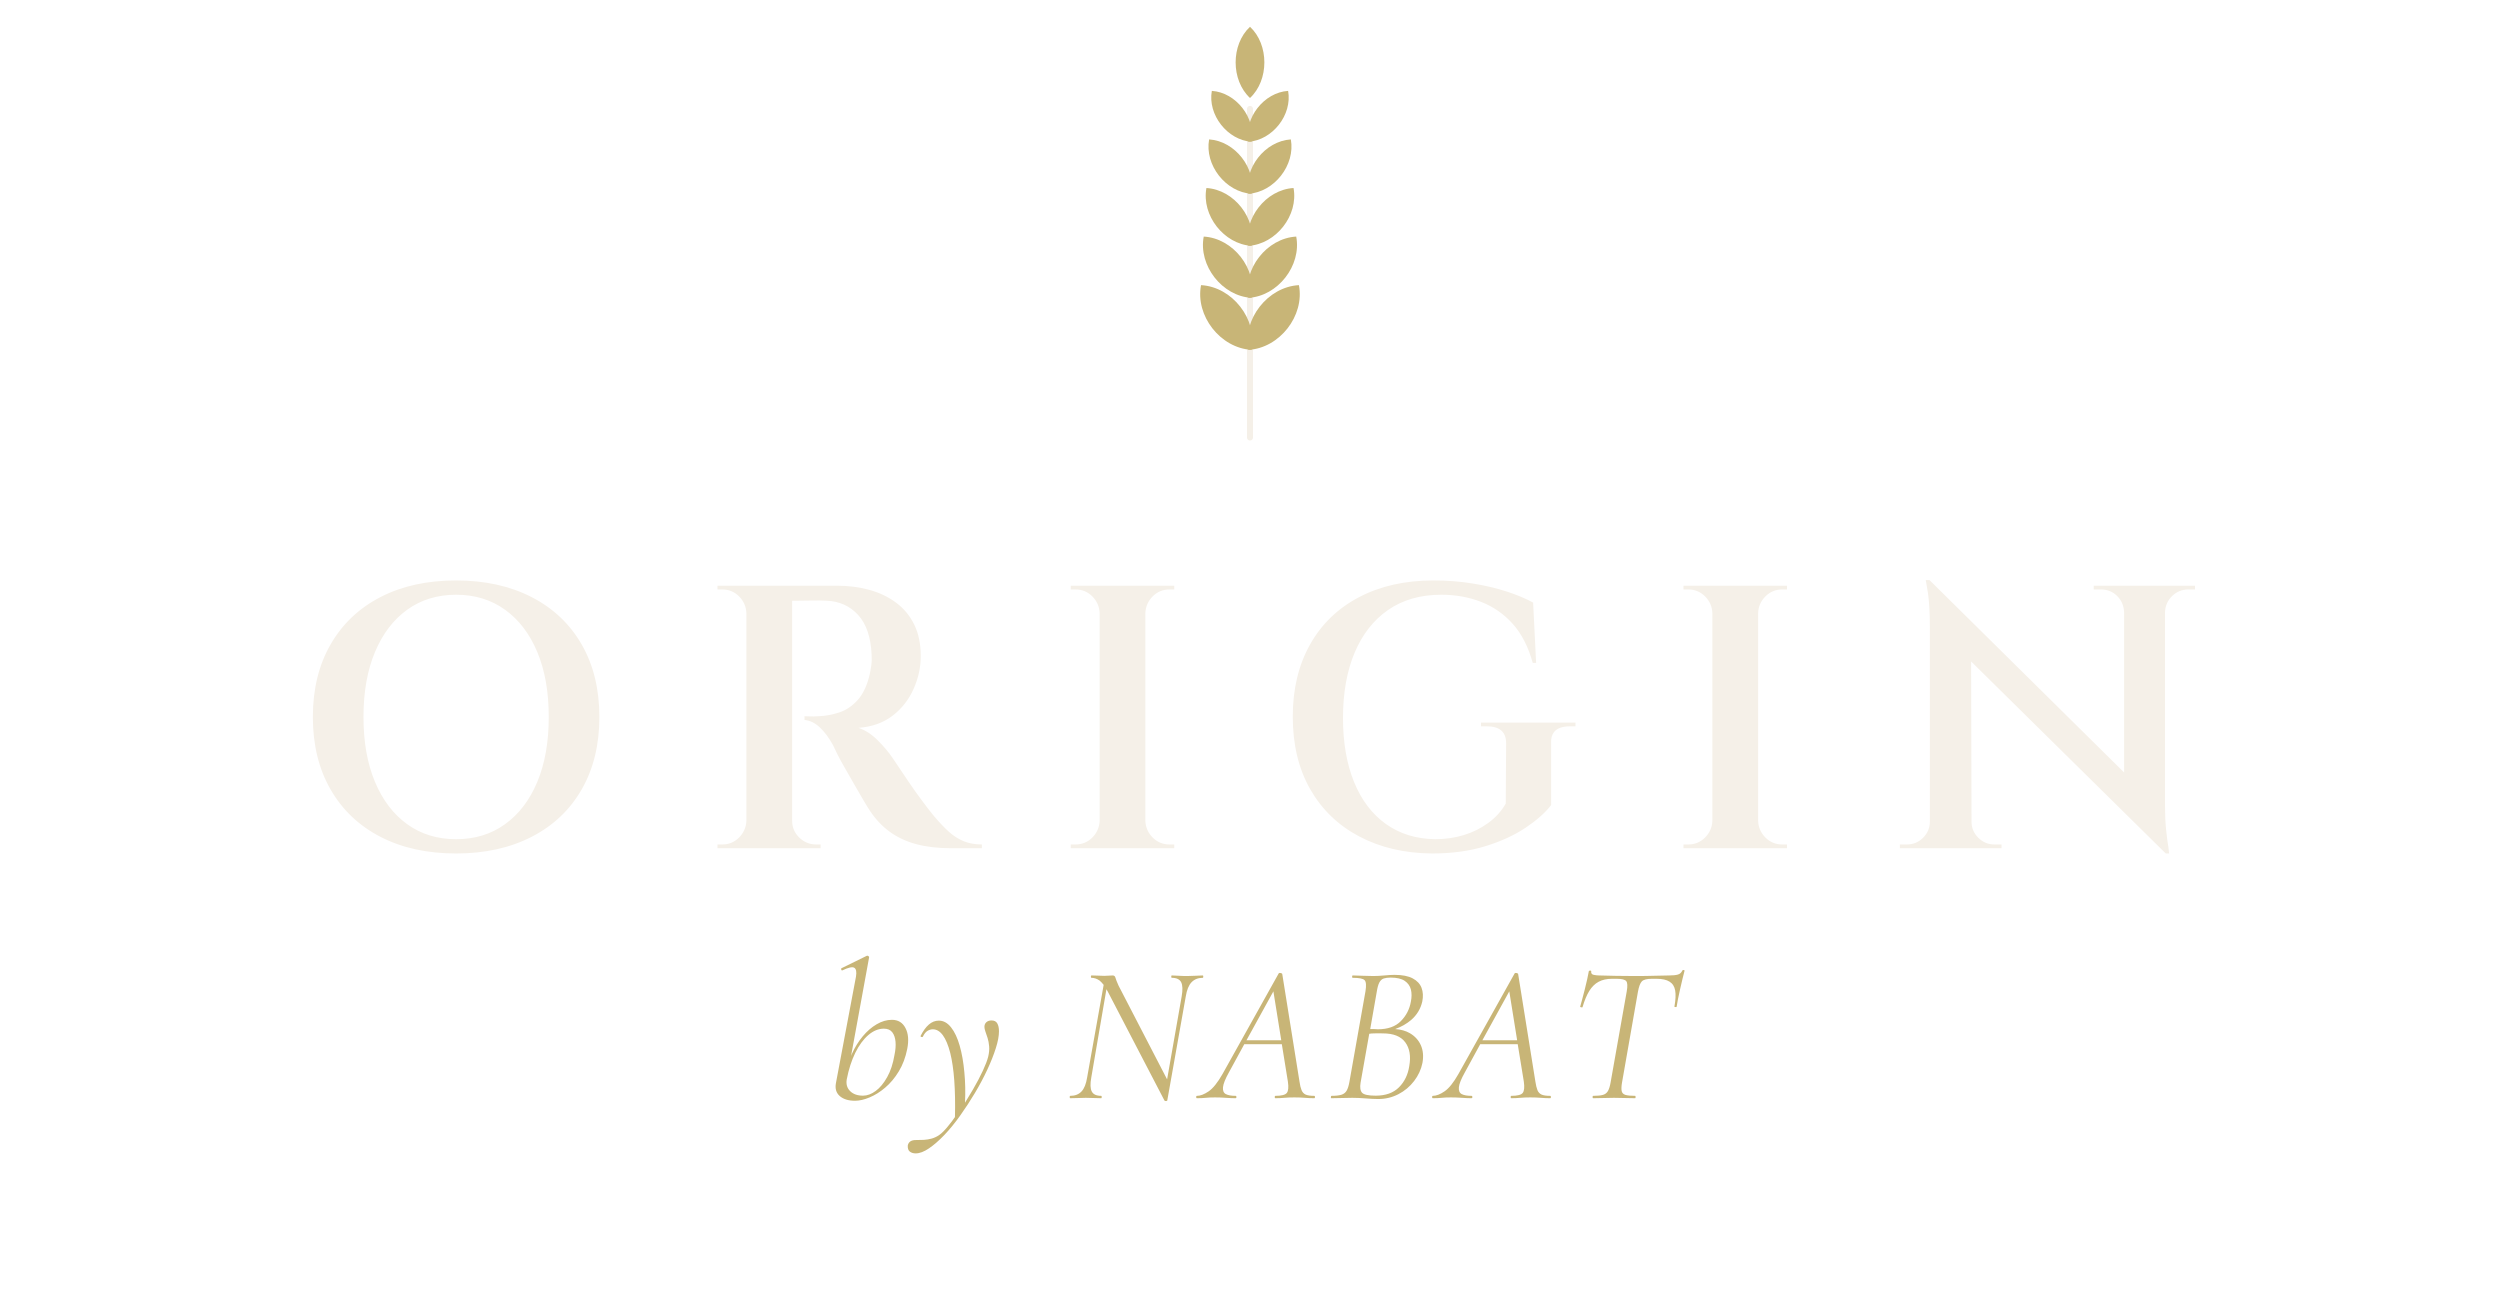
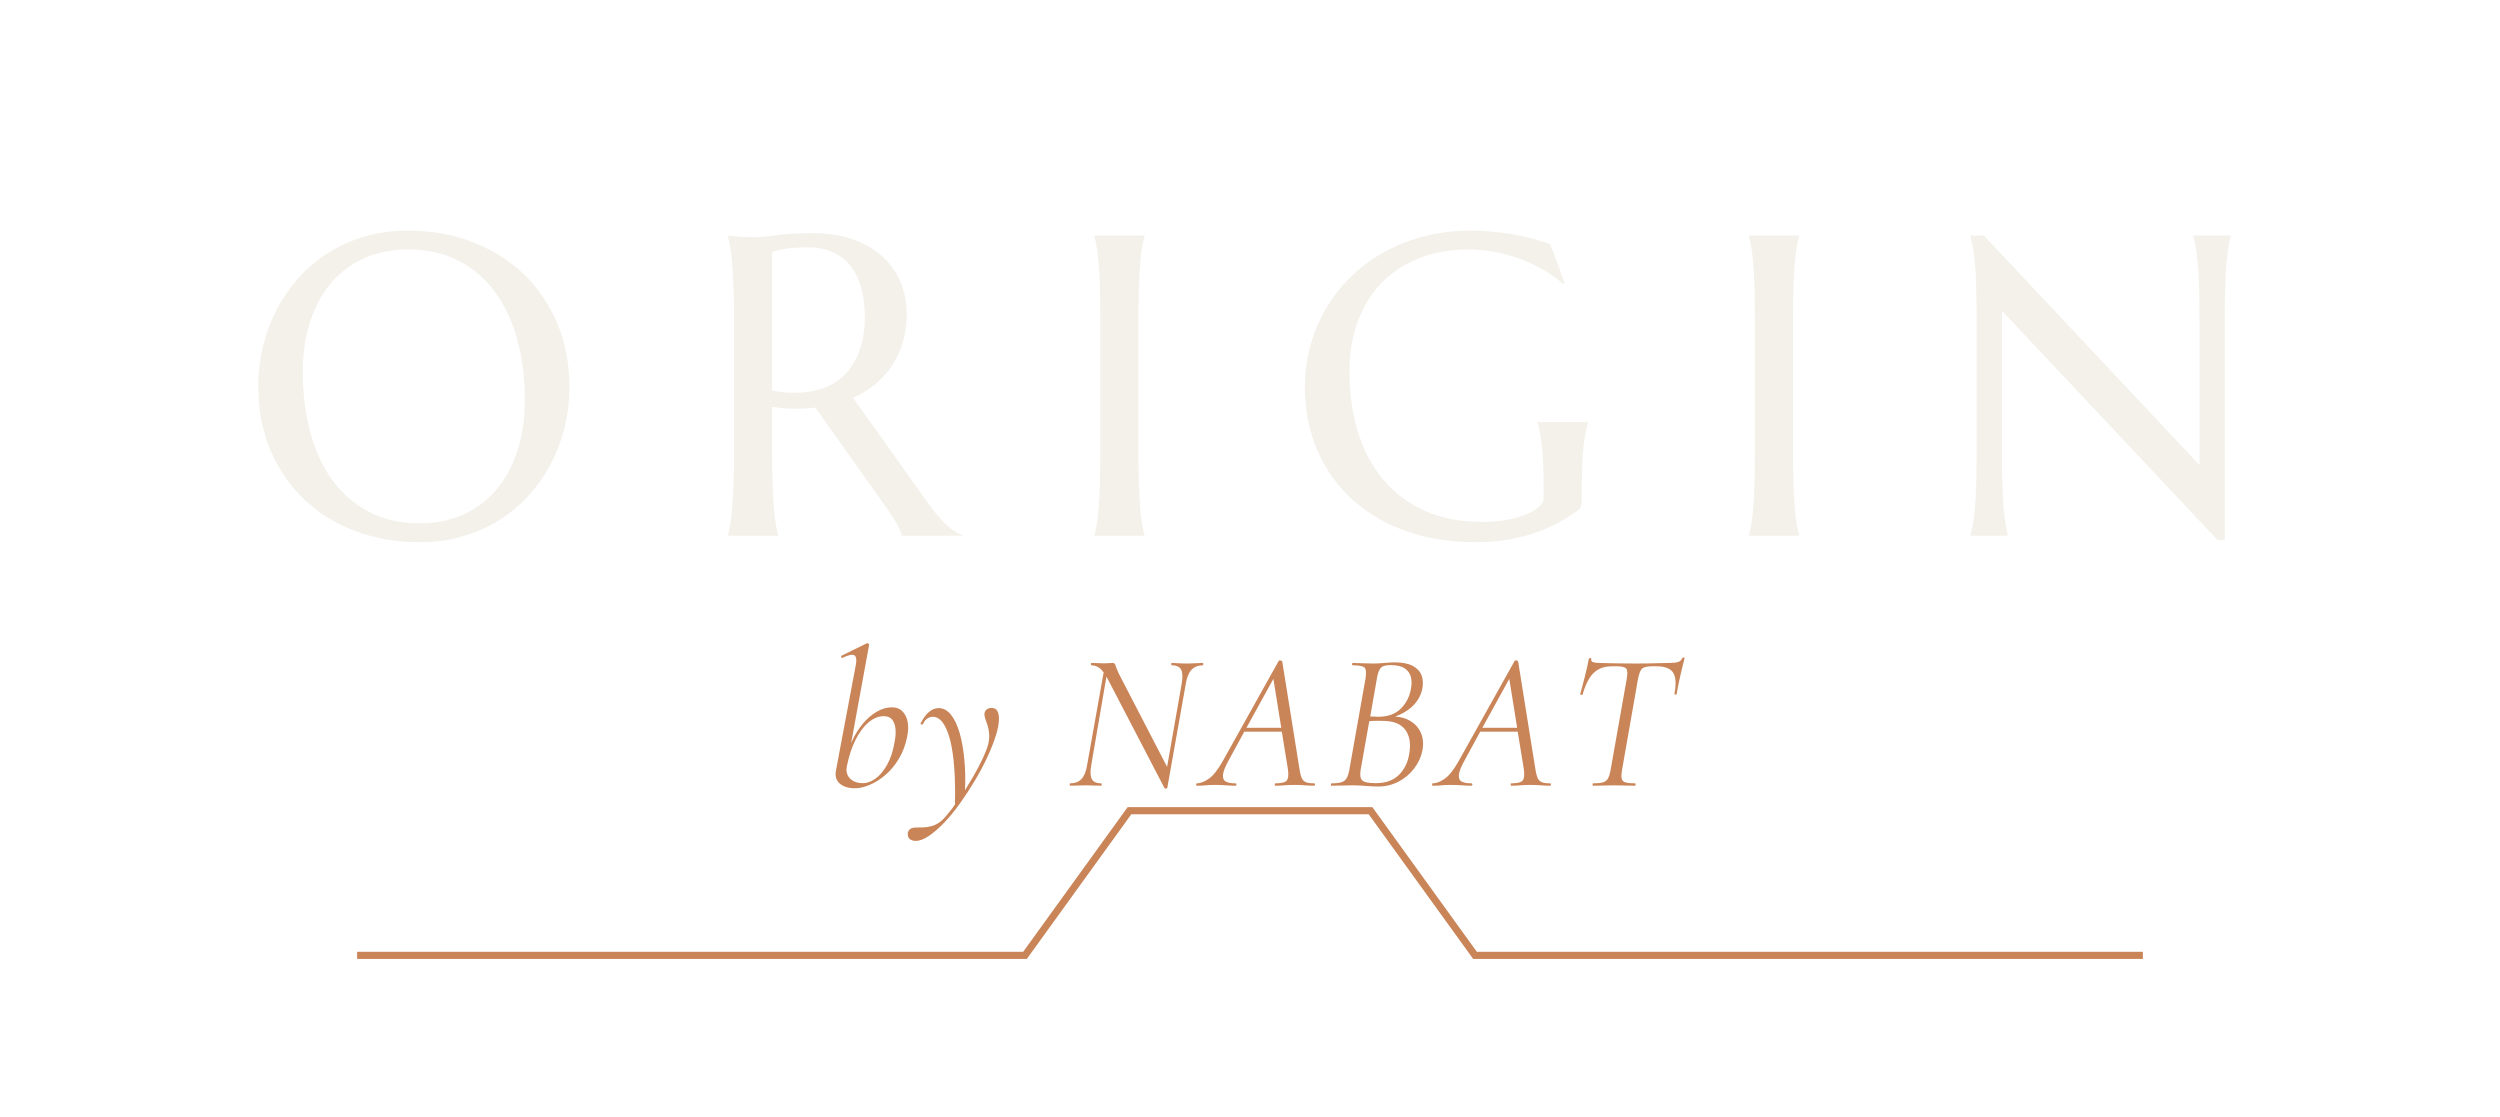
- <svg xmlns="http://www.w3.org/2000/svg" viewBox="0 0 560 290" role="img" aria-label="Origin by NABAT">
-   <style>.stem{stroke:#F5F0E8}.gr{fill:#C8B577}</style>
-   <g transform="translate(249.33 6)">
-     <path d="M30.67 92.00V18.40" stroke-width="1.35" stroke-linecap="round" fill="none" class="stem" />
-     <g class="gr">
-       <path transform="translate(31.03 72.37) rotate(-38)" d="M0 0C5.27 -4.60 5.27 -13.80 0 -18.40C-5.27 -13.80 -5.27 -4.60 0 0Z" />
-       <path transform="translate(30.30 72.37) rotate(38)" d="M0 0C5.27 -4.60 5.27 -13.80 0 -18.40C-5.27 -13.80 -5.27 -4.60 0 0Z" />
-       <path transform="translate(31.03 60.72) rotate(-38)" d="M0 0C4.97 -4.35 4.97 -13.06 0 -17.42C-4.97 -13.06 -4.97 -4.35 0 0Z" />
-       <path transform="translate(30.30 60.72) rotate(38)" d="M0 0C4.97 -4.35 4.97 -13.06 0 -17.42C-4.97 -13.06 -4.97 -4.35 0 0Z" />
-       <path transform="translate(31.03 49.07) rotate(-38)" d="M0 0C4.66 -4.11 4.66 -12.33 0 -16.44C-4.66 -12.33 -4.66 -4.11 0 0Z" />
-       <path transform="translate(30.30 49.07) rotate(38)" d="M0 0C4.66 -4.11 4.66 -12.33 0 -16.44C-4.66 -12.33 -4.66 -4.11 0 0Z" />
-       <path transform="translate(31.03 37.41) rotate(-38)" d="M0 0C4.35 -3.86 4.35 -11.59 0 -15.46C-4.35 -11.59 -4.35 -3.86 0 0Z" />
-       <path transform="translate(30.30 37.41) rotate(38)" d="M0 0C4.35 -3.86 4.35 -11.59 0 -15.46C-4.35 -11.59 -4.35 -3.86 0 0Z" />
-       <path transform="translate(31.03 25.76) rotate(-38)" d="M0 0C4.05 -3.62 4.05 -10.86 0 -14.47C-4.05 -10.86 -4.05 -3.62 0 0Z" />
-       <path transform="translate(30.30 25.76) rotate(38)" d="M0 0C4.05 -3.62 4.05 -10.86 0 -14.47C-4.05 -10.86 -4.05 -3.62 0 0Z" />
-       <path transform="translate(30.67 15.95) rotate(0)" d="M0 0C4.29 -3.99 4.29 -11.96 0 -15.95C-4.29 -11.96 -4.29 -3.99 0 0Z" />
-     </g>
-   </g>
-   <path fill="#F5F0E8" d="M102.17 130.02L102.17 130.02Q111.83 130.02 119.10 133.76Q126.36 137.50 130.31 144.39Q134.26 151.28 134.26 160.60L134.26 160.60Q134.26 169.92 130.31 176.81Q126.36 183.70 119.10 187.44Q111.83 191.18 102.17 191.18L102.17 191.18Q92.43 191.18 85.20 187.44Q77.98 183.70 74.03 176.81Q70.08 169.92 70.08 160.60L70.08 160.60Q70.08 151.28 74.03 144.39Q77.98 137.50 85.20 133.76Q92.43 130.02 102.17 130.02ZM102.17 187.98L102.17 187.98Q108.47 187.98 113.13 184.62Q117.80 181.26 120.36 175.13Q122.92 169 122.92 160.60L122.92 160.60Q122.92 152.20 120.36 146.07Q117.80 139.94 113.13 136.58Q108.47 133.22 102.17 133.22L102.17 133.22Q95.87 133.22 91.21 136.58Q86.55 139.94 83.99 146.07Q81.42 152.20 81.42 160.60L81.42 160.60Q81.42 169 83.99 175.13Q86.55 181.26 91.21 184.62Q95.87 187.98 102.17 187.98ZM167.19 183.87L167.19 183.87L167.19 137.33Q167.10 135.15 165.55 133.59Q164.00 132.04 161.81 132.04L161.81 132.04L160.72 132.04L160.72 131.20L187.52 131.20Q191.30 131.20 194.70 132.12Q198.10 133.05 200.70 134.98Q203.31 136.91 204.78 139.89Q206.25 142.88 206.25 146.99L206.25 146.99Q206.25 150.69 204.65 154.30Q203.06 157.91 199.95 160.31Q196.84 162.70 192.30 163.04L192.30 163.04Q194.57 163.79 196.63 165.85Q198.69 167.91 200.03 169.92L200.03 169.92Q200.12 170.01 201.08 171.48Q202.05 172.95 203.48 175.05Q204.90 177.15 206.46 179.25Q208.01 181.35 209.19 182.78L209.19 182.78Q211.04 184.96 212.59 186.35Q214.14 187.73 215.91 188.45Q217.67 189.16 219.94 189.16L219.94 189.16L219.94 190L212.97 190Q208.60 190 205.20 189.08Q201.80 188.15 199.28 186.30Q196.76 184.46 194.91 181.68L194.91 181.68Q194.40 180.93 193.48 179.37Q192.56 177.82 191.46 175.89Q190.37 173.96 189.32 172.15Q188.27 170.34 187.56 168.92Q186.84 167.49 186.59 166.90L186.59 166.90Q185.25 164.46 183.65 162.95Q182.06 161.44 180.21 161.27L180.21 161.27L180.21 160.43Q180.38 160.43 181.30 160.47Q182.22 160.52 183.40 160.43L183.40 160.43Q185.67 160.35 187.98 159.59Q190.29 158.84 192.14 156.78Q193.98 154.72 194.82 151.02L194.82 151.02Q194.99 150.27 195.16 149.09Q195.33 147.92 195.24 146.66L195.24 146.66Q194.99 140.78 192.22 137.75Q189.45 134.73 185.16 134.56L185.16 134.56Q183.57 134.48 181.80 134.52Q180.04 134.56 178.78 134.56L178.78 134.56L177.44 134.56L177.44 183.87Q177.44 186.05 179.03 187.61Q180.63 189.16 182.81 189.16L182.81 189.16L183.82 189.16L183.82 190L160.72 190L160.72 189.16L161.81 189.16Q164.00 189.16 165.55 187.61Q167.10 186.05 167.19 183.87ZM246.32 183.87L246.32 183.87L246.32 137.33Q246.23 135.15 244.68 133.59Q243.12 132.04 240.94 132.04L240.94 132.04L239.85 132.04L239.85 131.20L263.03 131.20L263.03 132.04L261.94 132.04Q259.76 132.04 258.20 133.59Q256.65 135.15 256.56 137.33L256.56 137.33L256.56 183.87Q256.65 186.05 258.20 187.61Q259.76 189.16 261.94 189.16L261.94 189.16L263.03 189.16L263.03 190L239.85 190L239.85 189.16L240.94 189.16Q243.12 189.16 244.68 187.61Q246.23 186.05 246.32 183.87ZM347.45 166.48L347.45 166.48L347.45 180.34Q345.52 182.86 341.78 185.38Q338.04 187.90 332.75 189.54Q327.46 191.18 320.74 191.18L320.74 191.18Q311.50 191.09 304.44 187.35Q297.39 183.62 293.48 176.77Q289.58 169.92 289.58 160.52L289.58 160.52Q289.58 151.28 293.44 144.39Q297.30 137.50 304.44 133.76Q311.58 130.02 321.08 130.02L321.08 130.02Q325.70 130.02 329.85 130.70Q334.01 131.37 337.50 132.50Q340.98 133.64 343.42 134.98L343.42 134.98L344.09 148.50L343.34 148.50Q341.82 143.04 338.84 139.73Q335.86 136.41 331.74 134.81Q327.63 133.22 322.84 133.22L322.84 133.22Q315.87 133.22 310.95 136.62Q306.04 140.02 303.44 146.19Q300.83 152.37 300.83 160.85L300.83 160.85Q300.83 169.08 303.31 175.17Q305.79 181.26 310.45 184.58Q315.11 187.90 321.50 187.98L321.50 187.98Q324.86 187.98 327.88 187.06Q330.90 186.14 333.38 184.33Q335.86 182.52 337.29 180.00L337.29 180.00L337.37 166.48Q337.37 162.70 333.09 162.70L333.09 162.70L331.74 162.70L331.74 161.86L352.91 161.86L352.91 162.70L351.65 162.70Q349.13 162.70 348.12 163.96L348.12 163.96Q347.37 164.88 347.45 166.48ZM383.57 183.87L383.57 183.87L383.57 137.33Q383.49 135.15 381.93 133.59Q380.38 132.04 378.20 132.04L378.20 132.04L377.10 132.04L377.10 131.20L400.29 131.20L400.29 132.04L399.20 132.04Q397.01 132.04 395.46 133.59Q393.90 135.15 393.82 137.33L393.82 137.33L393.82 183.87Q393.90 186.05 395.46 187.61Q397.01 189.16 399.20 189.16L399.20 189.16L400.29 189.16L400.29 190L377.10 190L377.10 189.16L378.20 189.16Q380.38 189.16 381.93 187.61Q383.49 186.05 383.57 183.87ZM431.37 129.94L432.21 129.94L475.80 173.03L475.80 137.16Q475.72 134.98 474.25 133.51Q472.78 132.04 470.60 132.04L470.60 132.04L469 132.04L469 131.20L491.68 131.20L491.68 132.04L490.17 132.04Q488.07 132.04 486.56 133.51Q485.04 134.98 484.96 137.16L484.96 137.16L484.96 180.42Q484.96 183.45 485.21 185.88Q485.46 188.32 485.72 189.75L485.72 189.75L485.88 191.18L485.13 191.18L441.53 148.17L441.62 184.04L441.62 184.04Q441.62 186.14 443.13 187.65Q444.64 189.16 446.74 189.16L446.74 189.16L448.34 189.16L448.34 190L425.57 190L425.57 189.16L427.17 189.16Q429.27 189.16 430.78 187.65Q432.29 186.14 432.29 184.04L432.29 184.04L432.29 140.44Q432.29 135.90 431.87 132.88L431.87 132.88L431.37 129.94Z" />
-   <path fill="#C8B577" d="M191.52 246.57L191.52 246.57Q189.32 246.57 188.11 245.52Q186.90 244.46 187.25 242.61L187.25 242.61L191.74 218.76Q192 217.18 191.36 216.78Q190.72 216.39 188.70 217.36L188.70 217.36Q188.66 217.40 188.57 217.36L188.57 217.36Q188.48 217.36 188.44 217.18L188.44 217.18Q188.39 217.00 188.44 216.92L188.44 216.92Q188.48 216.87 188.52 216.87L188.52 216.87L194.16 214.10Q194.38 214.01 194.55 214.19Q194.73 214.36 194.68 214.45L194.68 214.45L190.64 236.54Q190.72 236.32 190.81 236.10L190.81 236.10Q191.82 233.86 193.25 232.14Q194.68 230.42 196.38 229.43Q198.07 228.44 199.79 228.44L199.79 228.44Q201.86 228.44 202.82 230.27Q203.79 232.10 203.22 234.96Q202.65 237.82 201.33 239.99Q200.01 242.17 198.29 243.62Q196.58 245.08 194.79 245.82Q193.01 246.57 191.52 246.57ZM189.67 241.78L189.67 241.78Q189.40 243.40 190.44 244.42Q191.47 245.43 193.32 245.43L193.32 245.43Q194.73 245.43 196.16 244.37Q197.59 243.32 198.73 241.27Q199.88 239.22 200.36 236.32L200.36 236.32Q200.71 234.69 200.60 233.37Q200.49 232.05 199.88 231.24Q199.26 230.42 197.98 230.42L197.98 230.42Q196.18 230.42 194.51 231.85Q192.84 233.28 191.58 235.84Q190.33 238.39 189.67 241.78ZM205.11 258.36L205.11 258.36Q204.32 258.36 203.79 257.95Q203.26 257.53 203.35 256.52L203.35 256.52Q203.66 255.37 205.11 255.37L205.11 255.37Q206.04 255.37 206.94 255.33Q207.84 255.28 208.70 255.04Q209.56 254.80 210.35 254.27L210.35 254.27Q211.32 253.61 212.59 251.98L212.59 251.98Q213.25 251.19 213.91 250.22L213.91 250.22Q214.13 241.03 212.86 235.88L212.86 235.88Q211.49 230.56 208.94 230.56L208.94 230.56Q208.37 230.56 207.77 230.91Q207.18 231.26 206.74 232.18L206.74 232.18Q206.65 232.36 206.41 232.29Q206.17 232.23 206.21 232.05L206.21 232.05Q207.05 230.38 208.06 229.50Q209.07 228.62 210.30 228.62L210.30 228.62Q211.84 228.62 213.03 230.12Q214.22 231.61 214.97 234.23Q215.72 236.85 216.02 240.24L216.02 240.24Q216.33 243.45 216.16 247.01L216.16 247.01Q217.08 245.52 217.96 244.02L217.96 244.02Q219.24 241.82 220.14 239.88Q221.04 237.95 221.35 236.72L221.35 236.72Q221.66 235.44 221.57 234.38Q221.48 233.33 221.22 232.51Q220.95 231.70 220.73 231.06Q220.51 230.42 220.51 230.03L220.51 230.03Q220.51 229.37 220.95 228.97Q221.39 228.58 222.10 228.58L222.10 228.58Q223.02 228.58 223.39 229.24Q223.77 229.90 223.77 231.00L223.77 231.00Q223.77 232.58 223.06 234.80Q222.36 237.02 221.15 239.62Q219.94 242.22 218.38 244.83Q216.82 247.45 215.08 249.89Q213.34 252.34 211.54 254.23Q209.73 256.12 208.08 257.24Q206.43 258.36 205.11 258.36ZM260.82 246.48L260.82 246.48L248.14 222.11Q248.01 221.84 247.84 221.58L247.84 221.58L244.45 241.34Q244.05 243.54 244.56 244.50Q245.06 245.47 246.69 245.47L246.69 245.47Q246.78 245.47 246.78 245.74Q246.78 246 246.69 246L246.69 246Q245.94 246 245.13 245.96Q244.32 245.91 243.22 245.91L243.22 245.91Q242.29 245.91 241.41 245.96Q240.53 246 239.74 246L239.74 246Q239.61 246 239.61 245.74Q239.61 245.47 239.74 245.47L239.74 245.47Q241.32 245.47 242.25 244.50Q243.17 243.54 243.52 241.34L243.52 241.34L247.22 220.61Q246.74 220.00 246.30 219.64L246.30 219.64Q245.42 219.03 244.49 219.03L244.49 219.03Q244.36 219.03 244.36 218.76Q244.36 218.50 244.49 218.50L244.49 218.50Q245.15 218.50 245.94 218.54Q246.74 218.59 247.35 218.59L247.35 218.59Q247.92 218.59 248.47 218.54Q249.02 218.50 249.24 218.50L249.24 218.50Q249.73 218.50 249.86 219.01Q249.99 219.51 250.56 220.79L250.56 220.79L261.43 241.78L264.69 223.21Q265.08 221.01 264.58 220.02Q264.07 219.03 262.49 219.03L262.49 219.03Q262.36 219.03 262.36 218.76Q262.36 218.50 262.49 218.50L262.49 218.50Q263.19 218.50 264.03 218.57Q264.86 218.63 265.92 218.63L265.92 218.63Q266.84 218.63 267.75 218.57Q268.65 218.50 269.44 218.50L269.44 218.50Q269.53 218.50 269.53 218.76Q269.53 219.03 269.44 219.03L269.44 219.03Q267.86 219.03 266.91 220.02Q265.96 221.01 265.61 223.21L265.61 223.21L261.48 246.44Q261.48 246.62 261.19 246.64Q260.90 246.66 260.82 246.48ZM268.12 246L268.12 246Q267.94 246 267.94 245.74Q267.94 245.47 268.12 245.47L268.12 245.47Q269.26 245.47 270.74 244.46Q272.21 243.45 273.84 240.59L273.84 240.59L286.42 218.06Q286.51 217.88 286.84 217.95Q287.17 218.02 287.22 218.15L287.22 218.15L291.09 242.30Q291.26 243.49 291.55 244.20Q291.84 244.90 292.47 245.19Q293.11 245.47 294.39 245.47L294.39 245.47Q294.56 245.47 294.56 245.74Q294.56 246 294.39 246L294.39 246Q293.38 246 292.30 245.91Q291.22 245.82 289.94 245.82Q288.67 245.82 287.70 245.91Q286.73 246 285.68 246L285.68 246Q285.54 246 285.54 245.74Q285.54 245.47 285.68 245.47L285.68 245.47Q287.74 245.47 288.25 244.81Q288.76 244.15 288.49 242.30L288.49 242.30L287.13 233.90L278.72 233.90L275.29 240.19Q274.06 242.39 273.95 243.54Q273.84 244.68 274.59 245.08Q275.34 245.47 276.79 245.47L276.79 245.47Q276.96 245.47 276.96 245.74Q276.96 246 276.74 246L276.74 246Q275.86 246 274.61 245.91Q273.36 245.82 272.17 245.82L272.17 245.82Q270.89 245.82 270.08 245.91Q269.26 246 268.12 246ZM279.21 233.02L287.00 233.02L285.24 222.06L279.21 233.02ZM312.52 230.51L312.52 230.51Q314.45 230.64 315.82 231.44L315.82 231.44Q317.53 232.45 318.28 234.16Q319.03 235.88 318.63 238.08L318.63 238.08Q318.19 240.28 316.76 242.15Q315.33 244.02 313.24 245.10Q311.15 246.18 308.73 246.18L308.73 246.18Q307.46 246.18 305.85 246.04Q304.24 245.91 302.92 245.91Q301.60 245.91 300.37 245.96Q299.14 246 298.22 246L298.22 246Q298.17 246 298.17 246L298.17 246Q298.08 245.96 298.13 245.74L298.13 245.74Q298.13 245.47 298.22 245.47L298.22 245.47Q299.67 245.47 300.46 245.23Q301.25 244.99 301.65 244.31Q302.04 243.62 302.26 242.39L302.26 242.39L305.87 222.02Q306.18 220.08 305.67 219.56Q305.17 219.03 303.01 219.03L303.01 219.03Q302.97 219.03 302.92 218.98L302.92 218.98Q302.84 218.94 302.88 218.76L302.88 218.76Q302.88 218.50 303.01 218.50L303.01 218.50Q304.02 218.50 305.21 218.57Q306.40 218.63 307.63 218.63L307.63 218.63Q308.73 218.63 310.10 218.50Q311.46 218.37 312.38 218.37L312.38 218.37Q314.98 218.37 316.45 219.16Q317.93 219.95 318.43 221.29Q318.94 222.64 318.59 224.35L318.59 224.35Q318.02 226.82 316.08 228.49L316.08 228.49Q314.58 229.76 312.52 230.51ZM308.16 245.43L308.16 245.43Q311.50 245.43 313.37 243.56Q315.24 241.69 315.68 238.78L315.68 238.78Q316.26 235.48 314.78 233.48Q313.31 231.48 309.79 231.48L309.79 231.48Q308.78 231.44 307.76 231.48L307.76 231.48Q307.24 231.48 306.71 231.57L306.71 231.57L304.77 242.52Q304.51 244.11 305.10 244.77Q305.70 245.43 308.16 245.43ZM311.50 218.98L311.50 218.98Q310.58 218.98 309.96 219.18Q309.35 219.38 308.97 220.08Q308.60 220.79 308.38 222.24L308.38 222.24L306.93 230.51Q307.41 230.51 307.76 230.51L307.76 230.51Q308.60 230.56 308.64 230.56L308.64 230.56Q311.99 230.56 313.79 228.73Q315.60 226.90 316.04 224.35L316.04 224.35Q316.34 222.86 316.04 221.65Q315.73 220.44 314.65 219.71Q313.57 218.98 311.50 218.98ZM320.96 246L320.96 246Q320.79 246 320.79 245.74Q320.79 245.47 320.96 245.47L320.96 245.47Q322.11 245.47 323.58 244.46Q325.06 243.45 326.68 240.59L326.68 240.59L339.27 218.06Q339.36 217.88 339.69 217.95Q340.02 218.02 340.06 218.15L340.06 218.15L343.93 242.30Q344.11 243.49 344.39 244.20Q344.68 244.90 345.32 245.19Q345.96 245.47 347.23 245.47L347.23 245.47Q347.41 245.47 347.41 245.74Q347.41 246 347.23 246L347.23 246Q346.22 246 345.14 245.91Q344.06 245.82 342.79 245.82Q341.51 245.82 340.54 245.91Q339.58 246 338.52 246L338.52 246Q338.39 246 338.39 245.74Q338.39 245.47 338.52 245.47L338.52 245.47Q340.59 245.47 341.09 244.81Q341.60 244.15 341.34 242.30L341.34 242.30L339.97 233.90L331.57 233.90L328.14 240.19Q326.90 242.39 326.79 243.54Q326.68 244.68 327.43 245.08Q328.18 245.47 329.63 245.47L329.63 245.47Q329.81 245.47 329.81 245.74Q329.81 246 329.59 246L329.59 246Q328.71 246 327.45 245.91Q326.20 245.82 325.01 245.82L325.01 245.82Q323.74 245.82 322.92 245.91Q322.11 246 320.96 246ZM332.05 233.02L339.84 233.02L338.08 222.06L332.05 233.02ZM356.87 246L356.87 246Q356.74 246 356.74 245.74Q356.74 245.47 356.87 245.47L356.87 245.47Q358.32 245.47 359.07 245.25Q359.82 245.03 360.19 244.37Q360.56 243.71 360.78 242.44L360.78 242.44L364.39 222.06Q364.70 220.30 364.28 219.78Q363.86 219.25 362.15 219.25L362.15 219.25L361.09 219.25Q359.33 219.25 358.10 219.91Q356.87 220.57 356.01 221.95Q355.15 223.34 354.49 225.58L354.49 225.58Q354.45 225.72 354.18 225.63L354.18 225.63Q353.96 225.58 353.96 225.54L353.96 225.54Q353.96 225.50 353.96 225.50L353.96 225.50Q354.14 224.92 354.40 223.89Q354.67 222.86 354.98 221.67Q355.28 220.48 355.53 219.36Q355.77 218.24 355.90 217.53L355.90 217.53Q355.99 217.40 356.25 217.40L356.25 217.40Q356.38 217.44 356.43 217.49L356.43 217.49Q356.43 217.53 356.43 217.58L356.43 217.58Q356.34 218.24 357.00 218.37Q357.66 218.50 358.14 218.50L358.14 218.50Q359.77 218.54 361.95 218.59Q364.13 218.63 366.20 218.63L366.20 218.63Q368.84 218.63 370.64 218.57Q372.44 218.50 373.94 218.50L373.94 218.50Q375.17 218.50 375.85 218.30Q376.54 218.10 376.84 217.40L376.84 217.40Q376.93 217.27 377.15 217.27L377.15 217.27Q377.28 217.31 377.33 217.36L377.33 217.36Q377.33 217.40 377.33 217.49L377.33 217.49Q377.15 218.10 376.89 219.23Q376.62 220.35 376.34 221.58Q376.05 222.81 375.85 223.87Q375.66 224.92 375.57 225.50L375.57 225.50Q375.52 225.63 375.30 225.58L375.30 225.58Q375.13 225.58 375.08 225.54L375.08 225.54Q375.08 225.50 375.08 225.41L375.08 225.41Q375.48 223.21 375.24 221.87Q375.00 220.52 373.98 219.89Q372.97 219.25 371.08 219.25L371.08 219.25L370.02 219.25Q368.31 219.25 367.76 219.84Q367.21 220.44 366.90 222.15L366.90 222.15L363.34 242.44Q363.12 243.71 363.25 244.37Q363.38 245.03 364.08 245.25Q364.79 245.47 366.28 245.47L366.28 245.47Q366.37 245.47 366.37 245.74Q366.37 246 366.28 246L366.28 246Q365.32 246 364.15 245.96Q362.98 245.91 361.53 245.91L361.53 245.91Q360.21 245.91 359.00 245.96Q357.79 246 356.87 246Z" />
+ <svg xmlns="http://www.w3.org/2000/svg" viewBox="0 0 560 250" role="img" aria-label="Origin by NABAT">
+   <path fill="#F3F1EA" d="M91.37 51.66L91.37 51.66Q99.19 51.66 105.83 54.21Q112.46 56.77 117.29 61.38Q122.12 66 124.83 72.47Q127.55 78.94 127.55 86.77L127.55 86.77Q127.55 91.22 126.52 95.53Q125.49 99.84 123.50 103.69Q121.51 107.53 118.60 110.79Q115.69 114.05 111.97 116.41Q108.24 118.78 103.74 120.12Q99.24 121.45 94.04 121.45L94.04 121.45Q86.21 121.45 79.58 118.95Q72.94 116.44 68.12 111.84Q63.29 107.25 60.57 100.80Q57.85 94.36 57.85 86.48L57.85 86.48Q57.85 82.03 58.88 77.72Q59.91 73.41 61.90 69.52Q63.90 65.63 66.78 62.37Q69.66 59.11 73.39 56.72Q77.12 54.33 81.64 52.99Q86.16 51.66 91.37 51.66ZM94.04 117.23L94.04 117.23Q99.24 117.23 103.55 115.36Q107.87 113.48 110.98 109.92Q114.10 106.36 115.83 101.23Q117.57 96.09 117.57 89.58L117.57 89.58Q117.57 82.36 115.90 76.20Q114.24 70.03 110.96 65.51Q107.68 60.98 102.78 58.43Q97.88 55.88 91.37 55.88L91.37 55.88Q86.16 55.88 81.85 57.73Q77.54 59.58 74.42 63.09Q71.30 66.61 69.57 71.72Q67.83 76.83 67.83 83.34L67.83 83.34Q67.83 90.52 69.47 96.73Q71.12 102.94 74.40 107.48Q77.68 112.03 82.60 114.63Q87.52 117.23 94.04 117.23ZM172.95 91.13L172.95 101.67Q172.95 105.66 173.07 108.63Q173.19 111.61 173.35 113.77Q173.51 115.92 173.77 117.38Q174.03 118.83 174.31 119.81L174.31 119.81L174.31 120L163.06 120L163.06 119.81Q163.34 118.83 163.60 117.38Q163.86 115.92 164.02 113.77Q164.19 111.61 164.30 108.66Q164.42 105.70 164.42 101.67L164.42 101.67L164.42 71.16Q164.42 67.17 164.30 64.20Q164.19 61.22 164.02 59.06Q163.86 56.91 163.60 55.43Q163.34 53.95 163.06 52.97L163.06 52.97L163.06 52.78L165.03 52.97Q165.92 53.06 167.02 53.09Q168.12 53.11 169.29 53.11L169.29 53.11Q171.12 53.11 174.24 52.66Q177.36 52.22 182.19 52.22L182.19 52.22Q186.69 52.22 190.51 53.44Q194.33 54.66 197.14 57Q199.95 59.34 201.52 62.74Q203.09 66.14 203.09 70.45L203.09 70.45Q203.09 73.83 202.22 76.71Q201.36 79.59 199.79 81.94Q198.22 84.28 196.01 86.09Q193.81 87.89 191.09 89.11L191.09 89.11L207.54 112.22Q208.76 113.95 209.82 115.22Q210.87 116.48 211.83 117.40Q212.79 118.31 213.69 118.90Q214.58 119.48 215.51 119.81L215.51 119.81L215.51 120L201.97 120Q201.83 119.11 201.05 117.63Q200.28 116.16 199.25 114.70L199.25 114.70L182.65 91.31Q181.58 91.41 180.50 91.48Q179.42 91.55 178.29 91.55L178.29 91.55Q176.98 91.55 175.65 91.45Q174.31 91.36 172.95 91.13L172.95 91.13ZM172.95 56.44L172.95 87.47Q174.22 87.75 175.53 87.87Q176.84 87.98 178.06 87.98L178.06 87.98Q181.58 87.98 184.48 86.93Q187.39 85.88 189.43 83.72Q191.47 81.56 192.59 78.35Q193.72 75.14 193.72 70.83L193.72 70.83Q193.72 67.31 192.92 64.45Q192.12 61.59 190.55 59.60Q188.98 57.61 186.59 56.51Q184.20 55.41 181.01 55.41L181.01 55.41Q177.78 55.41 175.86 55.73Q173.94 56.06 172.95 56.44L172.95 56.44ZM245.16 120L245.16 119.81Q245.44 118.83 245.68 117.38Q245.91 115.92 246.10 113.77Q246.29 111.61 246.38 108.63Q246.47 105.66 246.47 101.67L246.47 101.67L246.47 71.16Q246.47 67.17 246.38 64.20Q246.29 61.22 246.10 59.04Q245.91 56.86 245.68 55.41Q245.44 53.95 245.16 52.97L245.16 52.97L245.16 52.78L256.36 52.78L256.36 52.97Q256.08 53.95 255.82 55.41Q255.57 56.86 255.40 59.04Q255.24 61.22 255.12 64.20Q255.00 67.17 255.00 71.16L255.00 71.16L255.00 101.67Q255.00 105.66 255.12 108.63Q255.24 111.61 255.40 113.77Q255.57 115.92 255.82 117.38Q256.08 118.83 256.36 119.81L256.36 119.81L256.36 120L245.16 120ZM354.31 110.20L354.31 112.13Q354.31 112.64 354.19 113.20Q354.07 113.77 353.65 114.14L353.65 114.14Q351.54 115.73 349.08 117.07Q346.62 118.41 343.76 119.39Q340.90 120.38 337.60 120.91Q334.29 121.45 330.50 121.45L330.50 121.45Q321.96 121.45 314.93 118.95Q307.90 116.44 302.86 111.84Q297.82 107.25 295.06 100.80Q292.29 94.36 292.29 86.48L292.29 86.48Q292.29 82.03 293.44 77.72Q294.59 73.41 296.79 69.52Q299.00 65.63 302.23 62.37Q305.46 59.11 309.61 56.72Q313.76 54.33 318.75 52.99Q323.75 51.66 329.56 51.66L329.56 51.66Q331.81 51.66 334.15 51.87Q336.50 52.08 338.79 52.48Q341.09 52.88 343.22 53.44Q345.36 54 347.28 54.70L347.28 54.70L350.46 63.38L350.09 63.56Q348.26 61.92 345.87 60.52Q343.48 59.11 340.76 58.08Q338.04 57.05 335.07 56.46Q332.09 55.88 329.04 55.88L329.04 55.88Q323.14 55.88 318.21 57.73Q313.29 59.58 309.75 63.09Q306.21 66.61 304.25 71.72Q302.28 76.83 302.28 83.34L302.28 83.34Q302.28 90.52 304.15 96.66Q306.03 102.80 309.73 107.30Q313.43 111.80 318.99 114.35Q324.54 116.91 331.95 116.91L331.95 116.91Q335.23 116.91 337.81 116.39Q340.39 115.88 342.17 115.10Q343.95 114.33 344.86 113.41Q345.78 112.50 345.78 111.75L345.78 111.75L345.78 109.92Q345.78 106.64 345.68 104.25Q345.59 101.86 345.40 100.10Q345.21 98.34 344.98 97.08Q344.75 95.81 344.42 94.73L344.42 94.73L344.42 94.55L355.67 94.55L355.67 94.73Q355.39 95.72 355.13 97.05Q354.87 98.39 354.68 100.22Q354.50 102.05 354.40 104.51Q354.31 106.97 354.31 110.20L354.31 110.20ZM391.78 120L391.78 119.81Q392.07 118.83 392.30 117.38Q392.53 115.92 392.72 113.77Q392.91 111.61 393.00 108.63Q393.10 105.66 393.10 101.67L393.10 101.67L393.10 71.16Q393.10 67.17 393.00 64.20Q392.91 61.22 392.72 59.04Q392.53 56.86 392.30 55.41Q392.07 53.95 391.78 52.97L391.78 52.97L391.78 52.78L402.99 52.78L402.99 52.97Q402.71 53.95 402.45 55.41Q402.19 56.86 402.03 59.04Q401.86 61.22 401.74 64.20Q401.63 67.17 401.63 71.16L401.63 71.16L401.63 101.67Q401.63 105.66 401.74 108.63Q401.86 111.61 402.03 113.77Q402.19 115.92 402.45 117.38Q402.71 118.83 402.99 119.81L402.99 119.81L402.99 120L391.78 120ZM441.40 52.78L444.40 52.78L492.68 104.16L492.68 71.16Q492.68 67.17 492.59 64.20Q492.49 61.22 492.31 59.04Q492.12 56.86 491.86 55.41Q491.60 53.95 491.32 52.97L491.32 52.97L491.32 52.78L499.67 52.78L499.67 52.97Q499.38 53.95 499.15 55.41Q498.92 56.86 498.73 59.04Q498.54 61.22 498.45 64.20Q498.35 67.17 498.35 71.16L498.35 71.16L498.35 120.94L496.71 120.94L448.43 69.61L448.43 101.67Q448.43 105.66 448.53 108.63Q448.62 111.61 448.81 113.77Q448.99 115.92 449.23 117.38Q449.46 118.83 449.74 119.81L449.74 119.81L449.74 120L441.40 120L441.40 119.81Q441.68 118.83 441.94 117.38Q442.20 115.92 442.38 113.77Q442.57 111.61 442.67 108.63Q442.76 105.66 442.76 101.67L442.76 101.67L442.76 71.16Q442.76 67.17 442.67 64.20Q442.57 61.22 442.38 59.04Q442.20 56.86 441.94 55.41Q441.68 53.95 441.40 52.97L441.40 52.97L441.40 52.78Z" />
+   <path fill="#C98458" d="M191.52 176.57L191.52 176.57Q189.32 176.57 188.11 175.52Q186.90 174.46 187.25 172.61L187.25 172.61L191.74 148.76Q192 147.18 191.36 146.78Q190.72 146.39 188.70 147.36L188.70 147.36Q188.66 147.40 188.57 147.36L188.57 147.36Q188.48 147.36 188.44 147.18L188.44 147.18Q188.39 147.00 188.44 146.92L188.44 146.92Q188.48 146.87 188.52 146.87L188.52 146.87L194.16 144.10Q194.38 144.01 194.55 144.19Q194.73 144.36 194.68 144.45L194.68 144.45L190.64 166.54Q190.72 166.32 190.81 166.10L190.81 166.10Q191.82 163.86 193.25 162.14Q194.68 160.42 196.38 159.43Q198.07 158.44 199.79 158.44L199.79 158.44Q201.86 158.44 202.82 160.27Q203.79 162.10 203.22 164.96Q202.65 167.82 201.33 169.99Q200.01 172.17 198.29 173.62Q196.58 175.08 194.79 175.82Q193.01 176.57 191.52 176.57ZM189.67 171.78L189.67 171.78Q189.40 173.40 190.44 174.42Q191.47 175.43 193.32 175.43L193.32 175.43Q194.73 175.43 196.16 174.37Q197.59 173.32 198.73 171.27Q199.88 169.22 200.36 166.32L200.36 166.32Q200.71 164.69 200.60 163.37Q200.49 162.05 199.88 161.24Q199.26 160.42 197.98 160.42L197.98 160.42Q196.18 160.42 194.51 161.85Q192.84 163.28 191.58 165.84Q190.33 168.39 189.67 171.78ZM205.11 188.36L205.11 188.36Q204.32 188.36 203.79 187.95Q203.26 187.53 203.35 186.52L203.35 186.52Q203.66 185.37 205.11 185.37L205.11 185.37Q206.04 185.37 206.94 185.33Q207.84 185.28 208.70 185.04Q209.56 184.80 210.35 184.27L210.35 184.27Q211.32 183.61 212.59 181.98L212.59 181.98Q213.25 181.19 213.91 180.22L213.91 180.22Q214.13 171.03 212.86 165.88L212.86 165.88Q211.49 160.56 208.94 160.56L208.94 160.56Q208.37 160.56 207.77 160.91Q207.18 161.26 206.74 162.18L206.74 162.18Q206.65 162.36 206.41 162.29Q206.17 162.23 206.21 162.05L206.21 162.05Q207.05 160.38 208.06 159.50Q209.07 158.62 210.30 158.62L210.30 158.62Q211.84 158.62 213.03 160.12Q214.22 161.61 214.97 164.23Q215.72 166.85 216.02 170.24L216.02 170.24Q216.33 173.45 216.16 177.01L216.16 177.01Q217.08 175.52 217.96 174.02L217.96 174.02Q219.24 171.82 220.14 169.88Q221.04 167.95 221.35 166.72L221.35 166.72Q221.66 165.44 221.57 164.38Q221.48 163.33 221.22 162.51Q220.95 161.70 220.73 161.06Q220.51 160.42 220.51 160.03L220.51 160.03Q220.51 159.37 220.95 158.97Q221.39 158.58 222.10 158.58L222.10 158.58Q223.02 158.58 223.39 159.24Q223.77 159.90 223.77 161.00L223.77 161.00Q223.77 162.58 223.06 164.80Q222.36 167.02 221.15 169.62Q219.94 172.22 218.38 174.83Q216.82 177.45 215.08 179.89Q213.34 182.34 211.54 184.23Q209.73 186.12 208.08 187.24Q206.43 188.36 205.11 188.36ZM260.82 176.48L260.82 176.48L248.14 152.11Q248.01 151.84 247.84 151.58L247.84 151.58L244.45 171.34Q244.05 173.54 244.56 174.50Q245.06 175.47 246.69 175.47L246.69 175.47Q246.78 175.47 246.78 175.74Q246.78 176 246.69 176L246.69 176Q245.94 176 245.13 175.96Q244.32 175.91 243.22 175.91L243.22 175.91Q242.29 175.91 241.41 175.96Q240.53 176 239.74 176L239.74 176Q239.61 176 239.61 175.74Q239.61 175.47 239.74 175.47L239.74 175.47Q241.32 175.47 242.25 174.50Q243.17 173.54 243.52 171.34L243.52 171.34L247.22 150.61Q246.74 150.00 246.30 149.64L246.30 149.64Q245.42 149.03 244.49 149.03L244.49 149.03Q244.36 149.03 244.36 148.76Q244.36 148.50 244.49 148.50L244.49 148.50Q245.15 148.50 245.94 148.54Q246.74 148.59 247.35 148.59L247.35 148.59Q247.92 148.59 248.47 148.54Q249.02 148.50 249.24 148.50L249.24 148.50Q249.73 148.50 249.86 149.01Q249.99 149.51 250.56 150.79L250.56 150.79L261.43 171.78L264.69 153.21Q265.08 151.01 264.58 150.02Q264.07 149.03 262.49 149.03L262.49 149.03Q262.36 149.03 262.36 148.76Q262.36 148.50 262.49 148.50L262.49 148.50Q263.19 148.50 264.03 148.57Q264.86 148.63 265.92 148.63L265.92 148.63Q266.84 148.63 267.75 148.57Q268.65 148.50 269.44 148.50L269.44 148.50Q269.53 148.50 269.53 148.76Q269.53 149.03 269.44 149.03L269.44 149.03Q267.86 149.03 266.91 150.02Q265.96 151.01 265.61 153.21L265.61 153.21L261.48 176.44Q261.48 176.62 261.19 176.64Q260.90 176.66 260.82 176.48ZM268.12 176L268.12 176Q267.94 176 267.94 175.74Q267.94 175.47 268.12 175.47L268.12 175.47Q269.26 175.47 270.74 174.46Q272.21 173.45 273.84 170.59L273.84 170.59L286.42 148.06Q286.51 147.88 286.84 147.95Q287.17 148.02 287.22 148.15L287.22 148.15L291.09 172.30Q291.26 173.49 291.55 174.20Q291.84 174.90 292.47 175.19Q293.11 175.47 294.39 175.47L294.39 175.47Q294.56 175.47 294.56 175.74Q294.56 176 294.39 176L294.39 176Q293.38 176 292.30 175.91Q291.22 175.82 289.94 175.82Q288.67 175.82 287.70 175.91Q286.73 176 285.68 176L285.68 176Q285.54 176 285.54 175.74Q285.54 175.47 285.68 175.47L285.68 175.47Q287.74 175.47 288.25 174.81Q288.76 174.15 288.49 172.30L288.49 172.30L287.13 163.90L278.72 163.90L275.29 170.19Q274.06 172.39 273.95 173.54Q273.84 174.68 274.59 175.08Q275.34 175.47 276.79 175.47L276.79 175.47Q276.96 175.47 276.96 175.74Q276.96 176 276.74 176L276.74 176Q275.86 176 274.61 175.91Q273.36 175.82 272.17 175.82L272.17 175.82Q270.89 175.82 270.08 175.91Q269.26 176 268.12 176ZM279.21 163.02L287.00 163.02L285.24 152.06L279.21 163.02ZM312.52 160.51L312.52 160.51Q314.45 160.64 315.82 161.44L315.82 161.44Q317.53 162.45 318.28 164.16Q319.03 165.88 318.63 168.08L318.63 168.08Q318.19 170.28 316.76 172.15Q315.33 174.02 313.24 175.10Q311.15 176.18 308.73 176.18L308.73 176.18Q307.46 176.18 305.85 176.04Q304.24 175.91 302.92 175.91Q301.60 175.91 300.37 175.96Q299.14 176 298.22 176L298.22 176Q298.17 176 298.17 176L298.17 176Q298.08 175.96 298.13 175.74L298.13 175.74Q298.13 175.47 298.22 175.47L298.22 175.47Q299.67 175.47 300.46 175.23Q301.25 174.99 301.65 174.31Q302.04 173.62 302.26 172.39L302.26 172.39L305.87 152.02Q306.18 150.08 305.67 149.56Q305.17 149.03 303.01 149.03L303.01 149.03Q302.97 149.03 302.92 148.98L302.92 148.98Q302.84 148.94 302.88 148.76L302.88 148.76Q302.88 148.50 303.01 148.50L303.01 148.50Q304.02 148.50 305.21 148.57Q306.40 148.63 307.63 148.63L307.63 148.63Q308.73 148.63 310.10 148.50Q311.46 148.37 312.38 148.37L312.38 148.37Q314.98 148.37 316.45 149.16Q317.93 149.95 318.43 151.29Q318.94 152.64 318.59 154.35L318.59 154.35Q318.02 156.82 316.08 158.49L316.08 158.49Q314.58 159.76 312.52 160.51ZM308.16 175.43L308.16 175.43Q311.50 175.43 313.37 173.56Q315.24 171.69 315.68 168.78L315.68 168.78Q316.26 165.48 314.78 163.48Q313.31 161.48 309.79 161.48L309.79 161.48Q308.78 161.44 307.76 161.48L307.76 161.48Q307.24 161.48 306.71 161.57L306.71 161.57L304.77 172.52Q304.51 174.11 305.10 174.77Q305.70 175.43 308.16 175.43ZM311.50 148.98L311.50 148.98Q310.58 148.98 309.96 149.18Q309.35 149.38 308.97 150.08Q308.60 150.79 308.38 152.24L308.38 152.24L306.93 160.51Q307.41 160.51 307.76 160.51L307.76 160.51Q308.60 160.56 308.64 160.56L308.64 160.56Q311.99 160.56 313.79 158.73Q315.60 156.90 316.04 154.35L316.04 154.35Q316.34 152.86 316.04 151.65Q315.73 150.44 314.65 149.71Q313.57 148.98 311.50 148.98ZM320.96 176L320.96 176Q320.79 176 320.79 175.74Q320.79 175.47 320.96 175.47L320.96 175.47Q322.11 175.47 323.58 174.46Q325.06 173.45 326.68 170.59L326.68 170.59L339.27 148.06Q339.36 147.88 339.69 147.95Q340.02 148.02 340.06 148.15L340.06 148.15L343.93 172.30Q344.11 173.49 344.39 174.20Q344.68 174.90 345.32 175.19Q345.96 175.47 347.23 175.47L347.23 175.47Q347.41 175.47 347.41 175.74Q347.41 176 347.23 176L347.23 176Q346.22 176 345.14 175.91Q344.06 175.82 342.79 175.82Q341.51 175.82 340.54 175.91Q339.58 176 338.52 176L338.52 176Q338.39 176 338.39 175.74Q338.39 175.47 338.52 175.47L338.52 175.47Q340.59 175.47 341.09 174.81Q341.60 174.15 341.34 172.30L341.34 172.30L339.97 163.90L331.57 163.90L328.14 170.19Q326.90 172.39 326.79 173.54Q326.68 174.68 327.43 175.08Q328.18 175.47 329.63 175.47L329.63 175.47Q329.81 175.47 329.81 175.74Q329.81 176 329.59 176L329.59 176Q328.71 176 327.45 175.91Q326.20 175.82 325.01 175.82L325.01 175.82Q323.74 175.82 322.92 175.91Q322.11 176 320.96 176ZM332.05 163.02L339.84 163.02L338.08 152.06L332.05 163.02ZM356.87 176L356.87 176Q356.74 176 356.74 175.74Q356.74 175.47 356.87 175.47L356.87 175.47Q358.32 175.47 359.07 175.25Q359.82 175.03 360.19 174.37Q360.56 173.71 360.78 172.44L360.78 172.44L364.39 152.06Q364.70 150.30 364.28 149.78Q363.86 149.25 362.15 149.25L362.15 149.25L361.09 149.25Q359.33 149.25 358.10 149.91Q356.87 150.57 356.01 151.95Q355.15 153.34 354.49 155.58L354.49 155.58Q354.45 155.72 354.18 155.63L354.18 155.63Q353.96 155.58 353.96 155.54L353.96 155.54Q353.96 155.50 353.96 155.50L353.96 155.50Q354.14 154.92 354.40 153.89Q354.67 152.86 354.98 151.67Q355.28 150.48 355.53 149.36Q355.77 148.24 355.90 147.53L355.90 147.53Q355.99 147.40 356.25 147.40L356.25 147.40Q356.38 147.44 356.43 147.49L356.43 147.49Q356.43 147.53 356.43 147.58L356.43 147.58Q356.34 148.24 357.00 148.37Q357.66 148.50 358.14 148.50L358.14 148.50Q359.77 148.54 361.95 148.59Q364.13 148.63 366.20 148.63L366.20 148.63Q368.84 148.63 370.64 148.57Q372.44 148.50 373.94 148.50L373.94 148.50Q375.17 148.50 375.85 148.30Q376.54 148.10 376.84 147.40L376.84 147.40Q376.93 147.27 377.15 147.27L377.15 147.27Q377.28 147.31 377.33 147.36L377.33 147.36Q377.33 147.40 377.33 147.49L377.33 147.49Q377.15 148.10 376.89 149.23Q376.62 150.35 376.34 151.58Q376.05 152.81 375.85 153.87Q375.66 154.92 375.57 155.50L375.57 155.50Q375.52 155.63 375.30 155.58L375.30 155.58Q375.13 155.58 375.08 155.54L375.08 155.54Q375.08 155.50 375.08 155.41L375.08 155.41Q375.48 153.21 375.24 151.87Q375.00 150.52 373.98 149.89Q372.97 149.25 371.08 149.25L371.08 149.25L370.02 149.25Q368.31 149.25 367.76 149.84Q367.21 150.44 366.90 152.15L366.90 152.15L363.34 172.44Q363.12 173.71 363.25 174.37Q363.38 175.03 364.08 175.25Q364.79 175.47 366.28 175.47L366.28 175.47Q366.37 175.47 366.37 175.74Q366.37 176 366.28 176L366.28 176Q365.32 176 364.15 175.96Q362.98 175.91 361.53 175.91L361.53 175.91Q360.21 175.91 359.00 175.96Q357.79 176 356.87 176Z" />
+   <path d="M80 214H229.6L253 181.6H307L330.4 214H480" fill="none" stroke="#C98458" stroke-width="1.6" />
</svg>
